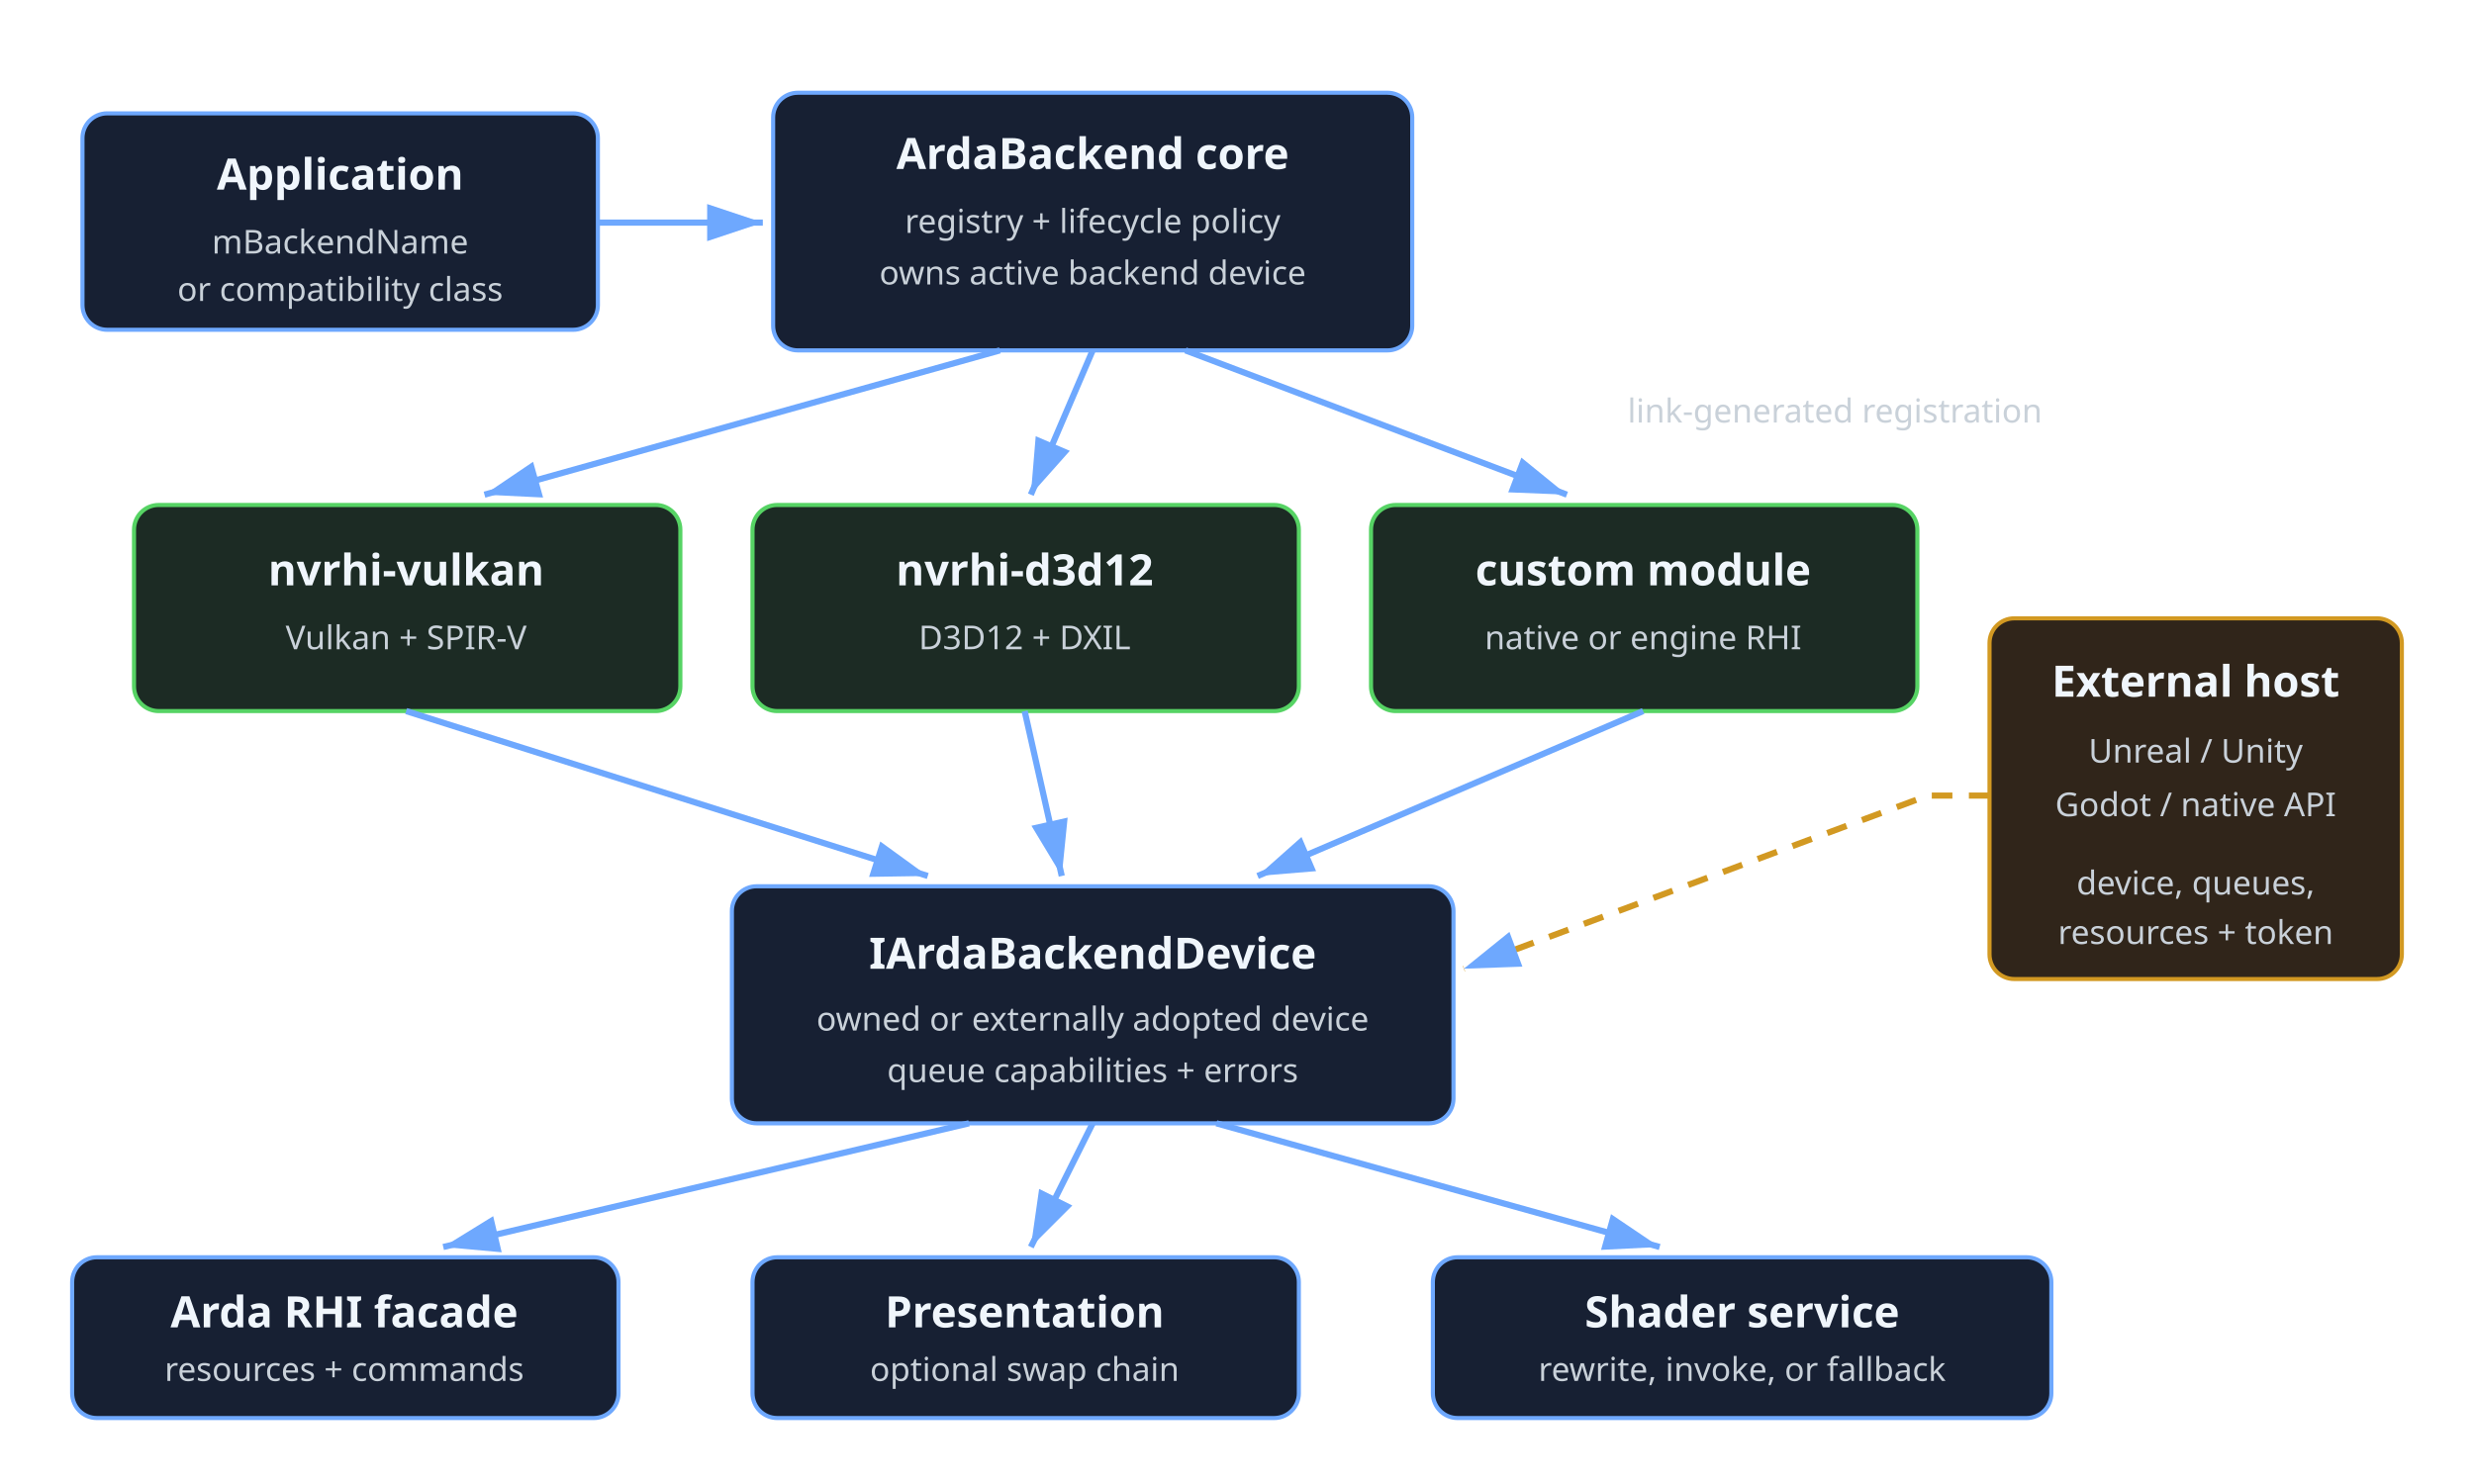
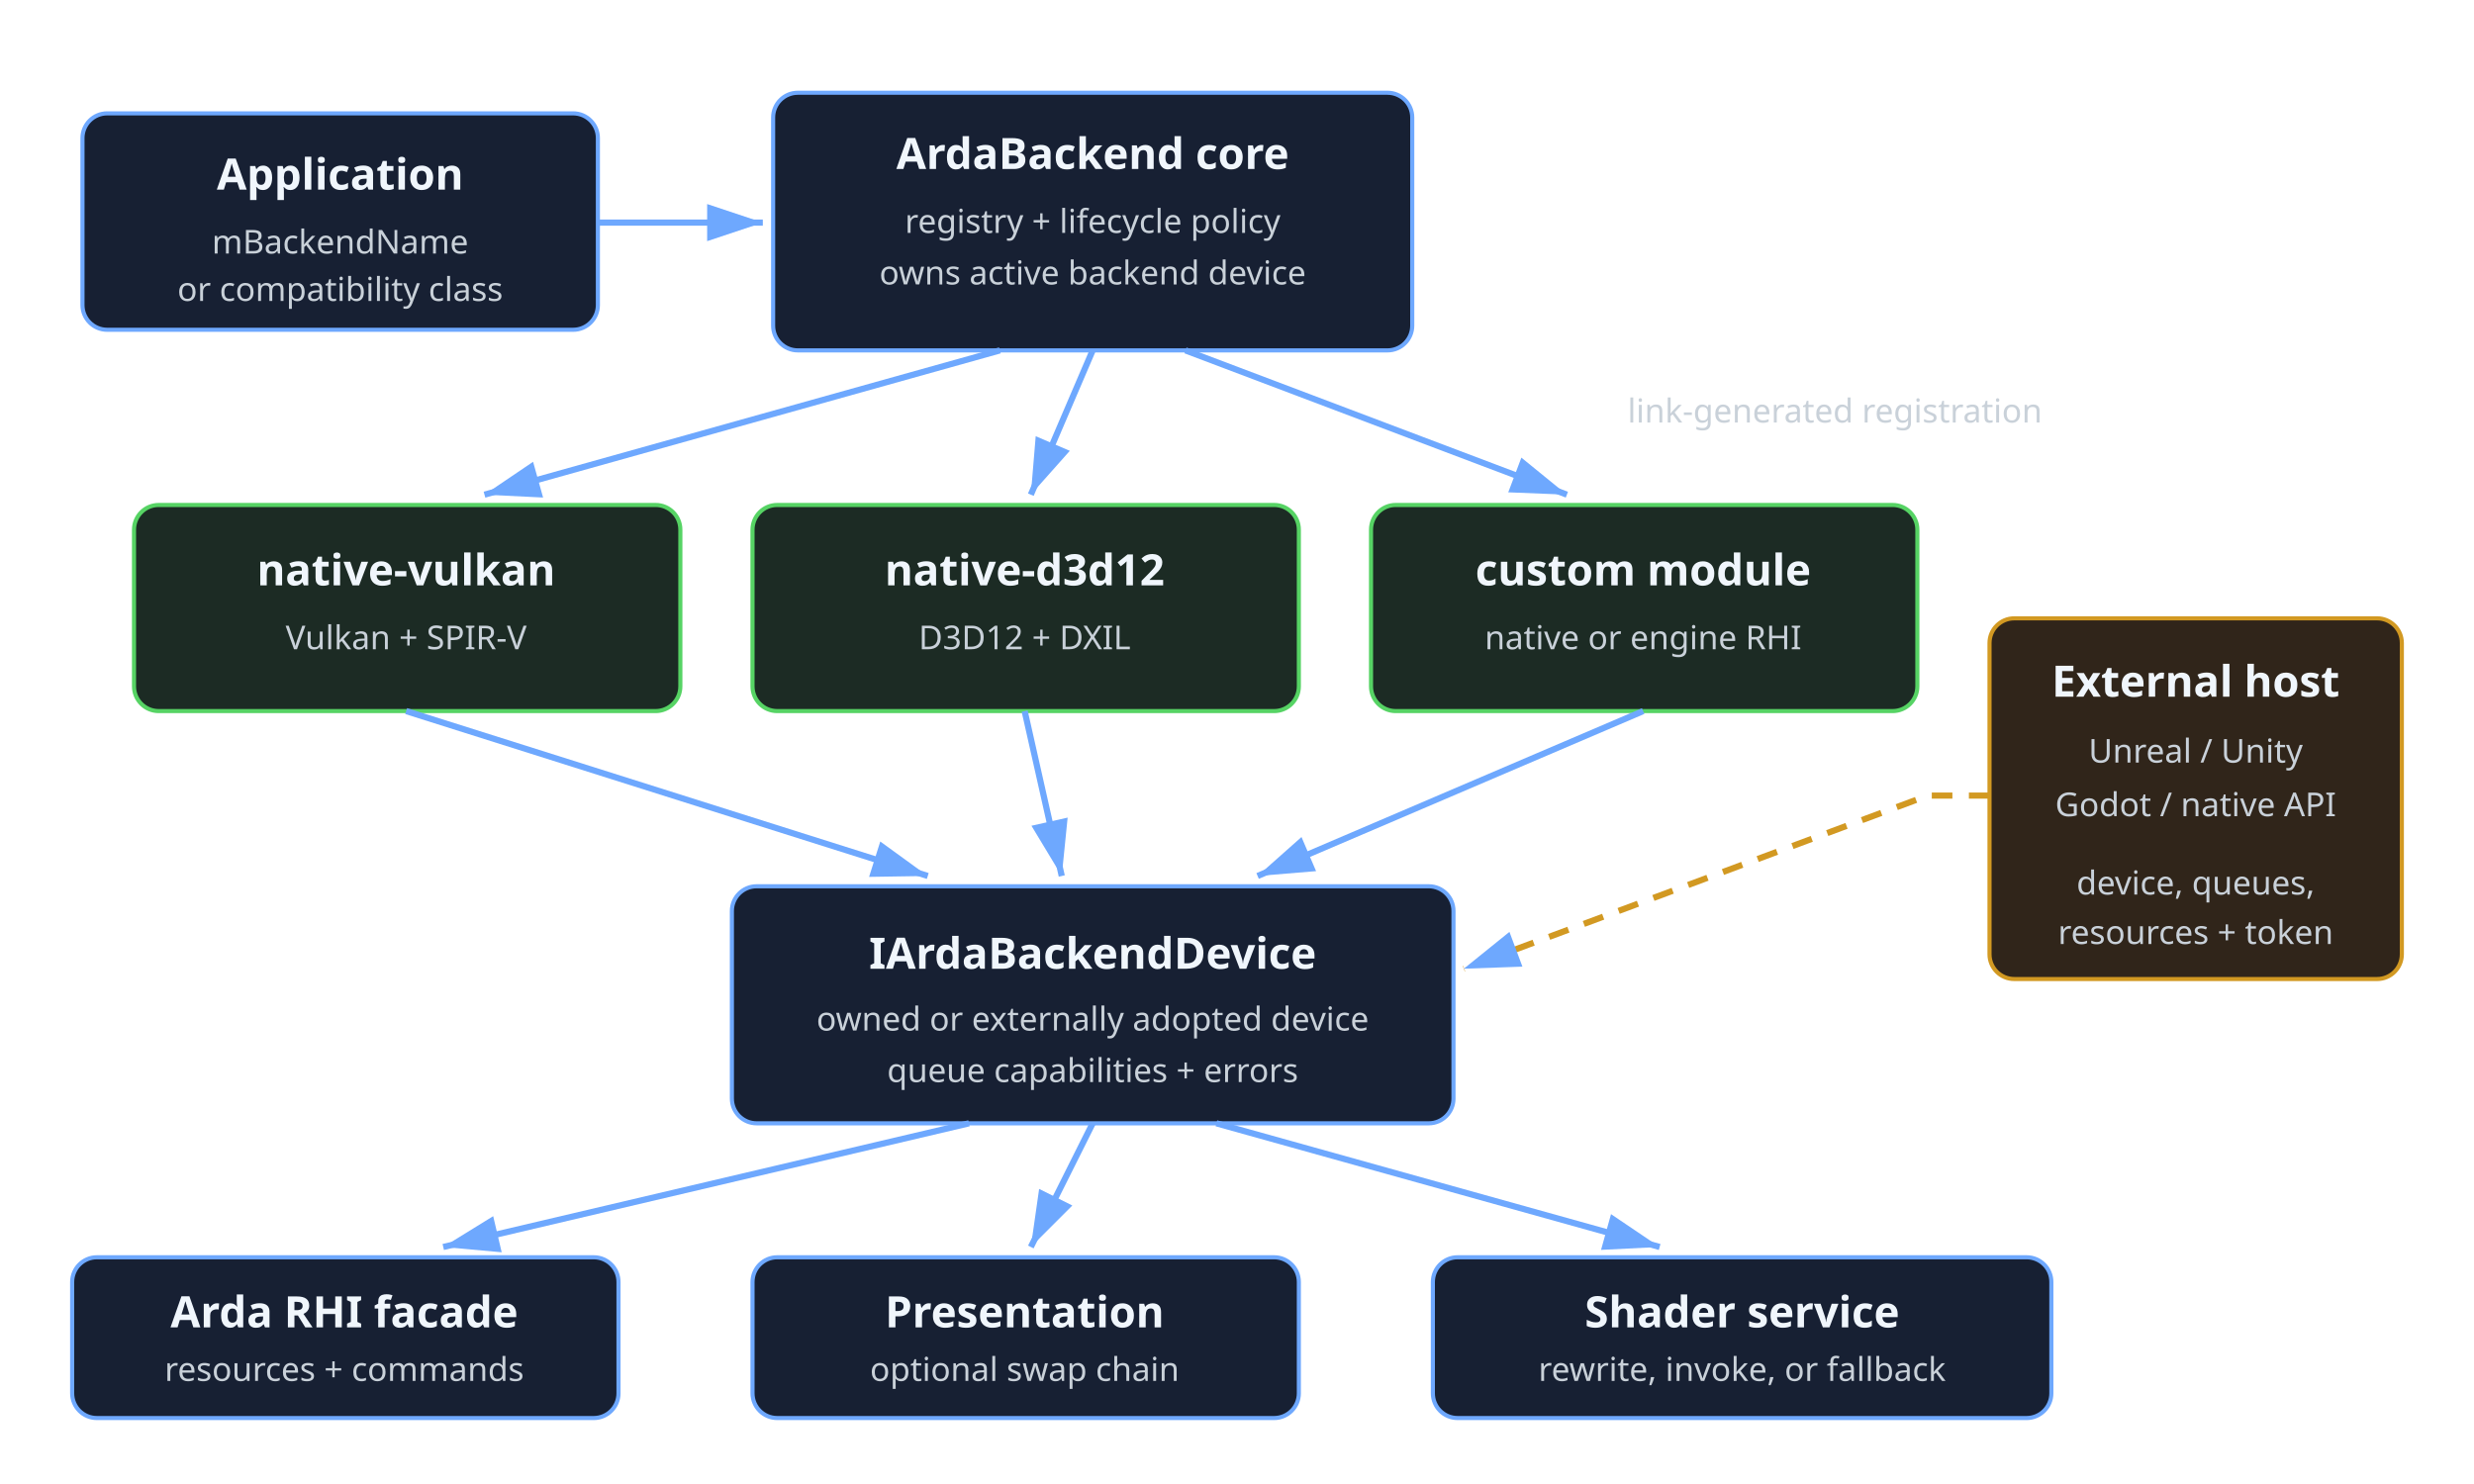
<svg xmlns="http://www.w3.org/2000/svg" viewBox="0 0 1200 720" role="img" aria-labelledby="backend-provider-title backend-provider-desc">
  <defs>
    <marker id="backend-provider-arrow" markerWidth="10" markerHeight="10" refX="9" refY="3" orient="auto" markerUnits="strokeWidth">
      <path d="M0,0 L0,6 L9,3 z" fill="#6ea8fe" />
    </marker>
    <style>
      .box{fill:#172033;stroke:#6ea8fe;stroke-width:2}.module{fill:#1c2b24;stroke:#56d364;stroke-width:2}.host{fill:#30251a;stroke:#d29922;stroke-width:2}.label{fill:#f0f6fc;font:600 21px system-ui,sans-serif}.small{fill:#c9d1d9;font:16px system-ui,sans-serif}.arrow{fill:none;stroke:#6ea8fe;stroke-width:3;marker-end:url(#backend-provider-arrow)}.dash{fill:none;stroke:#d29922;stroke-width:3;stroke-dasharray:10 8;marker-end:url(#backend-provider-arrow)}
    </style>
  </defs>
  <rect x="40" y="55" width="250" height="105" rx="12" class="box" />
  <text x="165" y="92" text-anchor="middle" class="label">Application</text>
  <text x="165" y="123" text-anchor="middle" class="small">mBackendName</text>
  <text x="165" y="146" text-anchor="middle" class="small">or compatibility class</text>
  <rect x="375" y="45" width="310" height="125" rx="12" class="box" />
  <text x="530" y="82" text-anchor="middle" class="label">ArdaBackend core</text>
  <text x="530" y="113" text-anchor="middle" class="small">registry + lifecycle policy</text>
  <text x="530" y="138" text-anchor="middle" class="small">owns active backend device</text>
  <path d="M290 108 H370" class="arrow" />
  <rect x="65" y="245" width="265" height="100" rx="12" class="module" />
-   <text x="197" y="284" text-anchor="middle" class="label">nvrhi-vulkan</text>
+   <text x="197" y="284" text-anchor="middle" class="label">native-vulkan</text>
  <text x="197" y="315" text-anchor="middle" class="small">Vulkan + SPIR-V</text>
  <rect x="365" y="245" width="265" height="100" rx="12" class="module" />
-   <text x="497" y="284" text-anchor="middle" class="label">nvrhi-d3d12</text>
+   <text x="497" y="284" text-anchor="middle" class="label">native-d3d12</text>
  <text x="497" y="315" text-anchor="middle" class="small">D3D12 + DXIL</text>
  <rect x="665" y="245" width="265" height="100" rx="12" class="module" />
  <text x="797" y="284" text-anchor="middle" class="label">custom module</text>
  <text x="797" y="315" text-anchor="middle" class="small">native or engine RHI</text>
  <path d="M485 170 L235 240" class="arrow" />
  <path d="M530 170 L500 240" class="arrow" />
  <path d="M575 170 L760 240" class="arrow" />
  <text x="890" y="205" text-anchor="middle" class="small">link-generated registration</text>
  <rect x="355" y="430" width="350" height="115" rx="12" class="box" />
  <text x="530" y="470" text-anchor="middle" class="label">IArdaBackendDevice</text>
  <text x="530" y="500" text-anchor="middle" class="small">owned or externally adopted device</text>
  <text x="530" y="525" text-anchor="middle" class="small">queue capabilities + errors</text>
  <path d="M197 345 L450 425" class="arrow" />
  <path d="M497 345 L515 425" class="arrow" />
  <path d="M797 345 L610 425" class="arrow" />
  <rect x="35" y="610" width="265" height="78" rx="12" class="box" />
  <text x="167" y="644" text-anchor="middle" class="label">Arda RHI facade</text>
  <text x="167" y="670" text-anchor="middle" class="small">resources + commands</text>
  <rect x="365" y="610" width="265" height="78" rx="12" class="box" />
  <text x="497" y="644" text-anchor="middle" class="label">Presentation</text>
  <text x="497" y="670" text-anchor="middle" class="small">optional swap chain</text>
  <rect x="695" y="610" width="300" height="78" rx="12" class="box" />
  <text x="845" y="644" text-anchor="middle" class="label">Shader service</text>
  <text x="845" y="670" text-anchor="middle" class="small">rewrite, invoke, or fallback</text>
  <path d="M470 545 L215 605" class="arrow" />
  <path d="M530 545 L500 605" class="arrow" />
  <path d="M590 545 L805 605" class="arrow" />
  <rect x="965" y="300" width="200" height="175" rx="12" class="host" />
  <text x="1065" y="338" text-anchor="middle" class="label">External host</text>
  <text x="1065" y="370" text-anchor="middle" class="small">Unreal / Unity</text>
  <text x="1065" y="396" text-anchor="middle" class="small">Godot / native API</text>
  <text x="1065" y="434" text-anchor="middle" class="small">device, queues,</text>
  <text x="1065" y="458" text-anchor="middle" class="small">resources + token</text>
  <path d="M965 386 H935 L710 470" class="dash" />
</svg>
